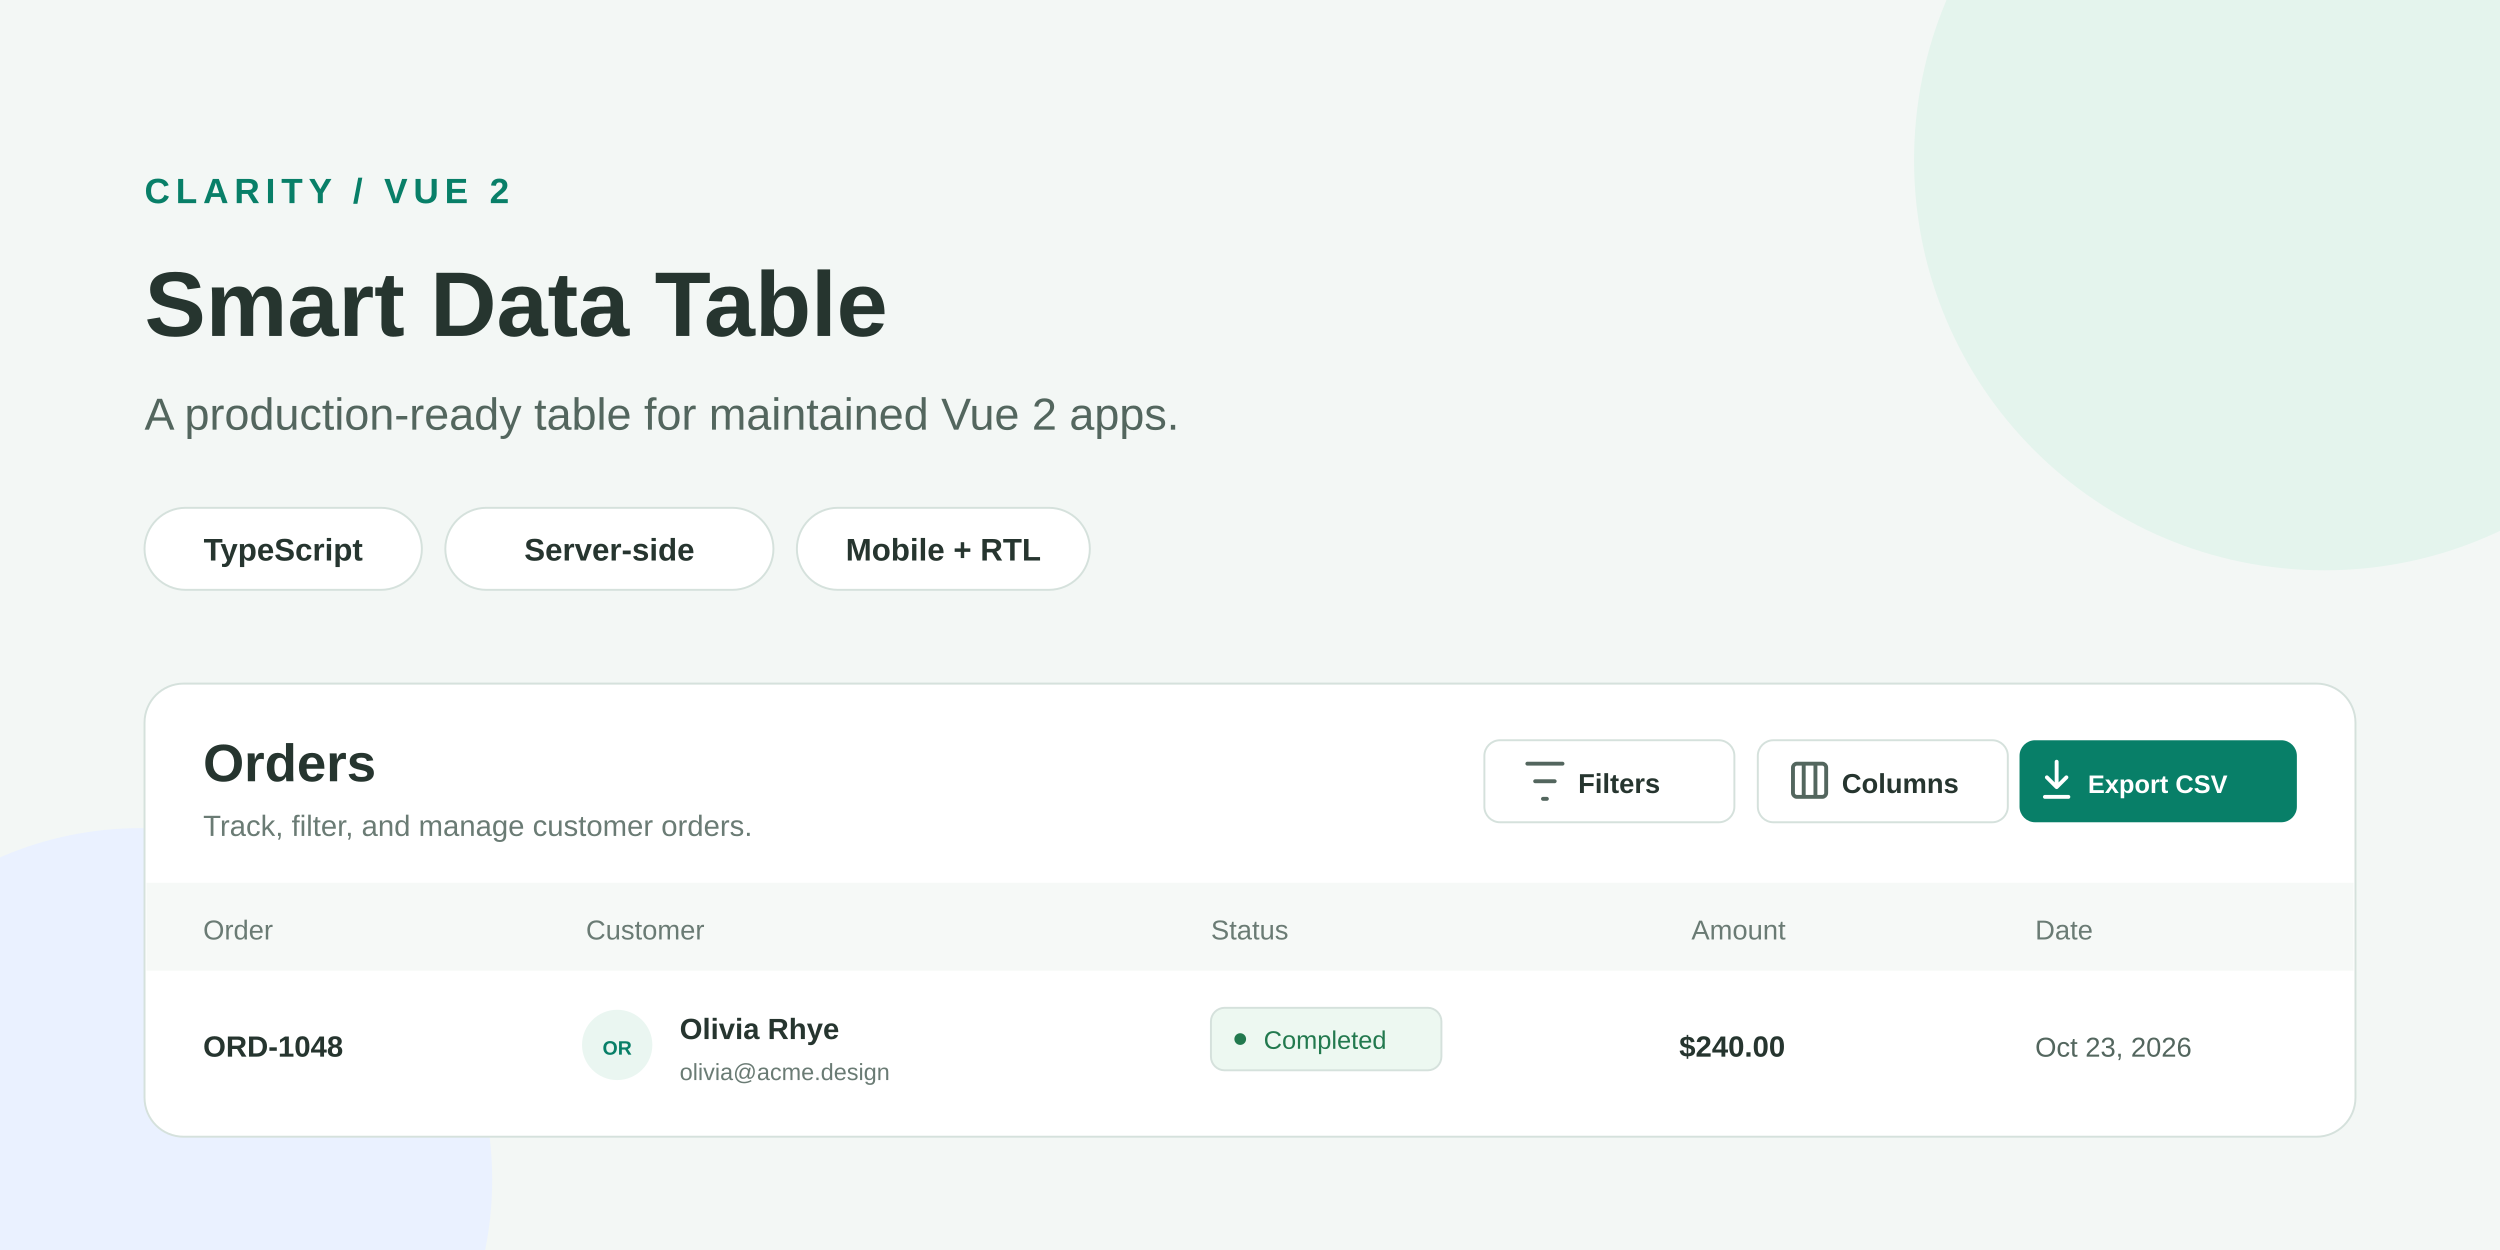
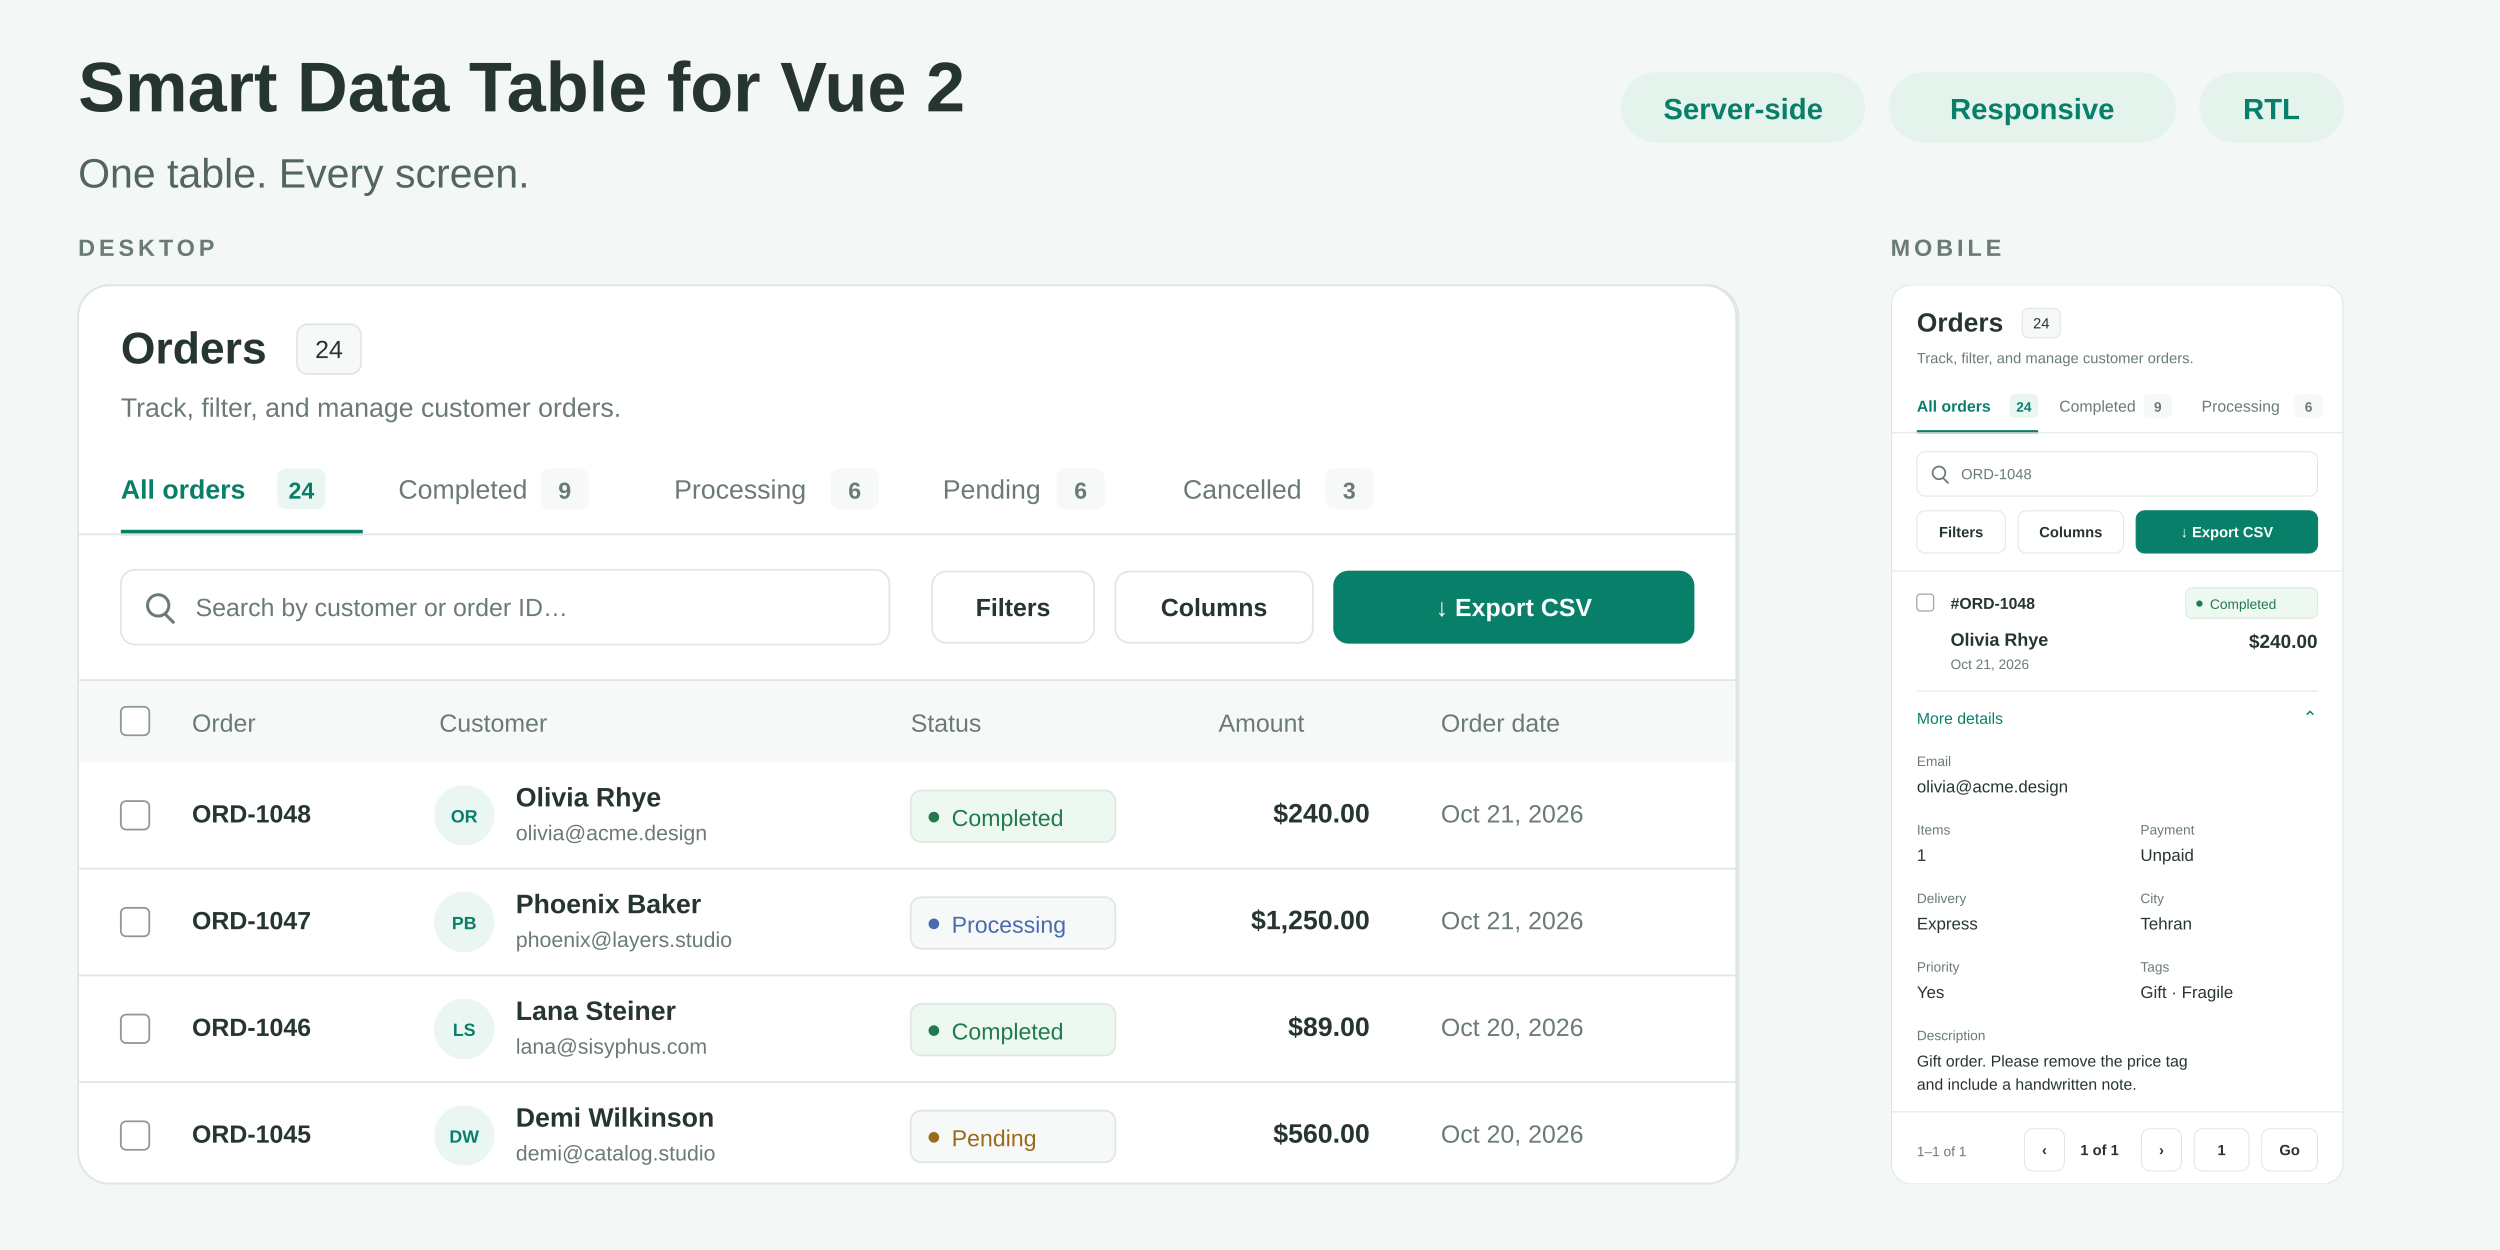
- <svg xmlns="http://www.w3.org/2000/svg" width="1280" height="640" viewBox="0 0 1280 640" role="img" aria-labelledby="title desc">
+ <svg xmlns="http://www.w3.org/2000/svg" width="1280" height="640" viewBox="0 0 1280 640" role="img" aria-labelledby="title description">
  <rect width="1280" height="640" fill="#f3f7f5" />
-   <circle cx="1190" cy="82" r="210" fill="#e4f4ed" />
-   <circle cx="72" cy="604" r="180" fill="#eaf1ff" />
  <g font-family="Arial, Helvetica, sans-serif">
-     <text x="74" y="104" fill="#087f68" font-size="18" font-weight="700" letter-spacing="3">CLARITY / VUE 2</text>
-     <text x="74" y="172" fill="#26352f" font-size="47" font-weight="700">Smart Data Table</text>
-     <text x="74" y="220" fill="#53665e" font-size="23">A production-ready table for maintained Vue 2 apps.</text>
-     <g font-size="16" font-weight="600">
-       <rect x="74" y="260" width="142" height="42" rx="21" fill="#ffffff" stroke="#d5e1dc" />
-       <text x="145" y="287" fill="#26352f" text-anchor="middle">TypeScript</text>
-       <rect x="228" y="260" width="168" height="42" rx="21" fill="#ffffff" stroke="#d5e1dc" />
-       <text x="312" y="287" fill="#26352f" text-anchor="middle">Server-side</text>
-       <rect x="408" y="260" width="150" height="42" rx="21" fill="#ffffff" stroke="#d5e1dc" />
-       <text x="483" y="287" fill="#26352f" text-anchor="middle">Mobile + RTL</text>
+     <text x="40" y="57" font-size="36" font-weight="700" fill="#26352f">Smart Data Table for Vue 2</text>
+     <text x="40" y="96" font-size="21" fill="#53665e">One table. Every screen.</text>
+     <g font-size="15" font-weight="600" text-anchor="middle" fill="#087f68">
+       <rect x="830" y="37" width="125" height="36" rx="18" fill="#e4f4ed" />
+       <text x="892.5" y="61">Server-side</text>
+       <rect x="967" y="37" width="147" height="36" rx="18" fill="#e4f4ed" />
+       <text x="1040.5" y="61">Responsive</text>
+       <rect x="1126" y="37" width="74" height="36" rx="18" fill="#e4f4ed" />
+       <text x="1163" y="61">RTL</text>
    </g>
-     <rect x="74" y="350" width="1132" height="232" rx="20" fill="#ffffff" stroke="#d5e1dc" />
-     <text x="104" y="400" fill="#26352f" font-size="27" font-weight="700">Orders</text>
-     <text x="104" y="428" fill="#6a7b74" font-size="15">Track, filter, and manage customer orders.</text>
-     <rect x="760" y="379" width="128" height="42" rx="8" fill="#ffffff" stroke="#d5e1dc" />
-     <g fill="none" stroke="#53665e" stroke-linecap="round" stroke-width="2">
-       <path d="M782 391h18M786 400h10M790 409h2" />
+     <text x="40" y="131" font-size="12" font-weight="700" letter-spacing="2" fill="#6a7b74">DESKTOP</text>
+     <text x="968" y="131" font-size="12" font-weight="700" letter-spacing="2" fill="#6a7b74">MOBILE</text>
+   </g>
+   <defs>
+     <clipPath id="desktop-frame">
+       <rect x="40" y="146" width="850" height="460" rx="16" />
+     </clipPath>
+   </defs>
+   <g clip-path="url(#desktop-frame)">
+     <svg x="40" y="146" width="850" height="460" viewBox="28 120 932 505" preserveAspectRatio="xMinYMin meet">
+       <defs>
+         <clipPath id="desktop">
+           <rect x="28" y="120" width="932" height="852" rx="18" />
+         </clipPath>
+         <clipPath id="mobile">
+           <rect x="984" y="120" width="428" height="852" rx="18" />
+         </clipPath>
+       </defs>
+       <g font-family="Arial, Helvetica, sans-serif">
+         <rect x="0" y="0" width="1440" height="1000" rx="0" fill="#f3f7f5" stroke="none" />
+         <text x="30" y="43" font-size="13" fill="#087f68" font-weight="700" letter-spacing="2">CLARITY / VUE 2</text>
+         <text x="30" y="83" font-size="32" fill="#26352f" font-weight="700">One table. Every screen.</text>
+         <text x="1384" y="80" font-size="12" fill="#6a7b74" font-weight="600" text-anchor="end" letter-spacing="1.5">DESKTOP + MOBILE</text>
+         <rect x="28" y="120" width="932" height="852" rx="18" fill="#fff" stroke="#dfe7e4" />
+         <rect x="984" y="120" width="428" height="852" rx="18" fill="#fff" stroke="#dfe7e4" />
+         <g clip-path="url(#desktop)">
+           <text x="52" y="164" font-size="25" fill="#26352f" font-weight="700">Orders</text>
+           <rect x="151" y="142" width="36" height="28" rx="6" fill="#f6f9f7" stroke="#dfe7e4" />
+           <text x="169" y="161" font-size="14" fill="#26352f" font-weight="500" text-anchor="middle">24</text>
+           <text x="52" y="194" font-size="15" fill="#6a7b74" font-weight="400">Track, filter, and manage customer orders.</text>
+           <text x="52" y="240" font-size="15" fill="#087f68" font-weight="650">All orders</text>
+           <rect x="140" y="223" width="27" height="23" rx="5" fill="#eaf6f1" stroke="none" />
+           <text x="153.5" y="240" font-size="13" fill="#087f68" font-weight="550" text-anchor="middle">24</text>
+           <path d="M52 259h136" stroke="#087f68" stroke-width="3" />
+           <text x="208" y="240" font-size="15" fill="#6a7b74" font-weight="400">Completed</text>
+           <rect x="288" y="223" width="27" height="23" rx="5" fill="#f6f9f7" stroke="none" />
+           <text x="301.5" y="240" font-size="13" fill="#6a7b74" font-weight="550" text-anchor="middle">9</text>
+           <text x="363" y="240" font-size="15" fill="#6a7b74" font-weight="400">Processing</text>
+           <rect x="451" y="223" width="27" height="23" rx="5" fill="#f6f9f7" stroke="none" />
+           <text x="464.5" y="240" font-size="13" fill="#6a7b74" font-weight="550" text-anchor="middle">6</text>
+           <text x="514" y="240" font-size="15" fill="#6a7b74" font-weight="400">Pending</text>
+           <rect x="578" y="223" width="27" height="23" rx="5" fill="#f6f9f7" stroke="none" />
+           <text x="591.5" y="240" font-size="13" fill="#6a7b74" font-weight="550" text-anchor="middle">6</text>
+           <text x="649" y="240" font-size="15" fill="#6a7b74" font-weight="400">Cancelled</text>
+           <rect x="729" y="223" width="27" height="23" rx="5" fill="#f6f9f7" stroke="none" />
+           <text x="742.5" y="240" font-size="13" fill="#6a7b74" font-weight="550" text-anchor="middle">3</text>
+           <path d="M28 260H960V260" fill="none" stroke="#dfe7e4" />
+           <rect x="52" y="280" width="432" height="42" rx="8" fill="#fff" stroke="#dfe7e4" />
+           <g stroke="#6a7b74" stroke-width="1.7" fill="none">
+             <circle cx="73" cy="300" r="6" />
+             <path d="M77 305l5 5" />
+           </g>
+           <text x="94" y="306" font-size="14" fill="#6a7b74" font-weight="400">Search by customer or order ID…</text>
+           <rect x="508" y="281" width="91" height="40" rx="8" fill="#fff" stroke="#dfe7e4" />
+           <text x="553.5" y="306" font-size="14" fill="#26352f" font-weight="550" text-anchor="middle">Filters</text>
+           <rect x="611" y="281" width="111" height="40" rx="8" fill="#fff" stroke="#dfe7e4" />
+           <text x="666.5" y="306" font-size="14" fill="#26352f" font-weight="550" text-anchor="middle">Columns</text>
+           <rect x="734" y="281" width="202" height="40" rx="8" fill="#087f68" stroke="#087f68" />
+           <text x="835" y="306" font-size="14" fill="#fff" font-weight="550" text-anchor="middle">↓  Export CSV</text>
+           <rect x="29" y="342" width="930" height="46" rx="0" fill="#f6f9f7" stroke="none" />
+           <path d="M28 342H960V342" fill="none" stroke="#dfe7e4" />
+           <rect x="52" y="357" width="16" height="16" rx="3" fill="#fff" stroke="#8b9992" />
+           <text x="92" y="371" font-size="14" fill="#6a7b74" font-weight="400">Order</text>
+           <text x="231" y="371" font-size="14" fill="#6a7b74" font-weight="400">Customer</text>
+           <text x="496" y="371" font-size="14" fill="#6a7b74" font-weight="400">Status</text>
+           <text x="669" y="371" font-size="14" fill="#6a7b74" font-weight="400">Amount</text>
+           <text x="794" y="371" font-size="14" fill="#6a7b74" font-weight="400">Order date</text>
+           <rect x="52" y="410" width="16" height="16" rx="3" fill="#fff" stroke="#8b9992" />
+           <text x="92" y="422" font-size="14" fill="#26352f" font-weight="550">ORD-1048</text>
+           <circle cx="245" cy="418" r="17" fill="#eaf6f1" />
+           <text x="245" y="422" font-size="10" fill="#087f68" font-weight="550" text-anchor="middle">OR</text>
+           <text x="274" y="413" font-size="15" fill="#26352f" font-weight="600">Olivia Rhye</text>
+           <text x="274" y="432" font-size="12" fill="#6a7b74" font-weight="400">olivia@acme.design</text>
+           <rect x="496" y="404" width="115" height="29" rx="6" fill="#edf8f1" stroke="#dfe7e4" />
+           <circle cx="509" cy="419" r="3" fill="#22794e" />
+           <text x="519" y="424" font-size="13" fill="#22794e" font-weight="500">Completed</text>
+           <text x="754" y="422" font-size="15" fill="#26352f" font-weight="550" text-anchor="end">$240.00</text>
+           <text x="794" y="422" font-size="14" fill="#6a7b74" font-weight="400">Oct 21, 2026</text>
+           <path d="M28 448H960V448" fill="none" stroke="#dfe7e4" />
+           <rect x="52" y="470" width="16" height="16" rx="3" fill="#fff" stroke="#8b9992" />
+           <text x="92" y="482" font-size="14" fill="#26352f" font-weight="550">ORD-1047</text>
+           <circle cx="245" cy="478" r="17" fill="#eaf6f1" />
+           <text x="245" y="482" font-size="10" fill="#087f68" font-weight="550" text-anchor="middle">PB</text>
+           <text x="274" y="473" font-size="15" fill="#26352f" font-weight="600">Phoenix Baker</text>
+           <text x="274" y="492" font-size="12" fill="#6a7b74" font-weight="400">phoenix@layers.studio</text>
+           <rect x="496" y="464" width="115" height="29" rx="6" fill="#f6f9f7" stroke="#dfe7e4" />
+           <circle cx="509" cy="479" r="3" fill="#486aaf" />
+           <text x="519" y="484" font-size="13" fill="#486aaf" font-weight="500">Processing</text>
+           <text x="754" y="482" font-size="15" fill="#26352f" font-weight="550" text-anchor="end">$1,250.00</text>
+           <text x="794" y="482" font-size="14" fill="#6a7b74" font-weight="400">Oct 21, 2026</text>
+           <path d="M28 508H960V508" fill="none" stroke="#dfe7e4" />
+           <rect x="52" y="530" width="16" height="16" rx="3" fill="#fff" stroke="#8b9992" />
+           <text x="92" y="542" font-size="14" fill="#26352f" font-weight="550">ORD-1046</text>
+           <circle cx="245" cy="538" r="17" fill="#eaf6f1" />
+           <text x="245" y="542" font-size="10" fill="#087f68" font-weight="550" text-anchor="middle">LS</text>
+           <text x="274" y="533" font-size="15" fill="#26352f" font-weight="600">Lana Steiner</text>
+           <text x="274" y="552" font-size="12" fill="#6a7b74" font-weight="400">lana@sisyphus.com</text>
+           <rect x="496" y="524" width="115" height="29" rx="6" fill="#edf8f1" stroke="#dfe7e4" />
+           <circle cx="509" cy="539" r="3" fill="#22794e" />
+           <text x="519" y="544" font-size="13" fill="#22794e" font-weight="500">Completed</text>
+           <text x="754" y="542" font-size="15" fill="#26352f" font-weight="550" text-anchor="end">$89.00</text>
+           <text x="794" y="542" font-size="14" fill="#6a7b74" font-weight="400">Oct 20, 2026</text>
+           <path d="M28 568H960V568" fill="none" stroke="#dfe7e4" />
+           <rect x="52" y="590" width="16" height="16" rx="3" fill="#fff" stroke="#8b9992" />
+           <text x="92" y="602" font-size="14" fill="#26352f" font-weight="550">ORD-1045</text>
+           <circle cx="245" cy="598" r="17" fill="#eaf6f1" />
+           <text x="245" y="602" font-size="10" fill="#087f68" font-weight="550" text-anchor="middle">DW</text>
+           <text x="274" y="593" font-size="15" fill="#26352f" font-weight="600">Demi Wilkinson</text>
+           <text x="274" y="612" font-size="12" fill="#6a7b74" font-weight="400">demi@catalog.studio</text>
+           <rect x="496" y="584" width="115" height="29" rx="6" fill="#f6f9f7" stroke="#dfe7e4" />
+           <circle cx="509" cy="599" r="3" fill="#996b1b" />
+           <text x="519" y="604" font-size="13" fill="#996b1b" font-weight="500">Pending</text>
+           <text x="754" y="602" font-size="15" fill="#26352f" font-weight="550" text-anchor="end">$560.00</text>
+           <text x="794" y="602" font-size="14" fill="#6a7b74" font-weight="400">Oct 20, 2026</text>
+           <path d="M28 628H960V628" fill="none" stroke="#dfe7e4" />
+           <rect x="52" y="650" width="16" height="16" rx="3" fill="#fff" stroke="#8b9992" />
+           <text x="92" y="662" font-size="14" fill="#26352f" font-weight="550">ORD-1044</text>
+           <circle cx="245" cy="658" r="17" fill="#eaf6f1" />
+           <text x="245" y="662" font-size="10" fill="#087f68" font-weight="550" text-anchor="middle">DC</text>
+           <text x="274" y="653" font-size="15" fill="#26352f" font-weight="600">Drew Cano</text>
+           <text x="274" y="672" font-size="12" fill="#6a7b74" font-weight="400">drew@circooles.com</text>
+           <rect x="496" y="644" width="115" height="29" rx="6" fill="#f6f9f7" stroke="#dfe7e4" />
+           <circle cx="509" cy="659" r="3" fill="#b24c4c" />
+           <text x="519" y="664" font-size="13" fill="#b24c4c" font-weight="500">Cancelled</text>
+           <text x="754" y="662" font-size="15" fill="#26352f" font-weight="550" text-anchor="end">$320.00</text>
+           <text x="794" y="662" font-size="14" fill="#6a7b74" font-weight="400">Oct 19, 2026</text>
+           <path d="M28 688H960V688" fill="none" stroke="#dfe7e4" />
+           <rect x="52" y="710" width="16" height="16" rx="3" fill="#fff" stroke="#8b9992" />
+           <text x="92" y="722" font-size="14" fill="#26352f" font-weight="550">ORD-1043</text>
+           <circle cx="245" cy="718" r="17" fill="#eaf6f1" />
+           <text x="245" y="722" font-size="10" fill="#087f68" font-weight="550" text-anchor="middle">NC</text>
+           <text x="274" y="713" font-size="15" fill="#26352f" font-weight="600">Natali Craig</text>
+           <text x="274" y="732" font-size="12" fill="#6a7b74" font-weight="400">natali@hourglass.app</text>
+           <rect x="496" y="704" width="115" height="29" rx="6" fill="#f6f9f7" stroke="#dfe7e4" />
+           <circle cx="509" cy="719" r="3" fill="#486aaf" />
+           <text x="519" y="724" font-size="13" fill="#486aaf" font-weight="500">Processing</text>
+           <text x="754" y="722" font-size="15" fill="#26352f" font-weight="550" text-anchor="end">$145.00</text>
+           <text x="794" y="722" font-size="14" fill="#6a7b74" font-weight="400">Oct 19, 2026</text>
+           <path d="M28 748H960V748" fill="none" stroke="#dfe7e4" />
+           <rect x="52" y="770" width="16" height="16" rx="3" fill="#fff" stroke="#8b9992" />
+           <text x="92" y="782" font-size="14" fill="#26352f" font-weight="550">ORD-1042</text>
+           <circle cx="245" cy="778" r="17" fill="#eaf6f1" />
+           <text x="245" y="782" font-size="10" fill="#087f68" font-weight="550" text-anchor="middle">OD</text>
+           <text x="274" y="773" font-size="15" fill="#26352f" font-weight="600">Orlando Diggs</text>
+           <text x="274" y="792" font-size="12" fill="#6a7b74" font-weight="400">orlando@command.design</text>
+           <rect x="496" y="764" width="115" height="29" rx="6" fill="#edf8f1" stroke="#dfe7e4" />
+           <circle cx="509" cy="779" r="3" fill="#22794e" />
+           <text x="519" y="784" font-size="13" fill="#22794e" font-weight="500">Completed</text>
+           <text x="754" y="782" font-size="15" fill="#26352f" font-weight="550" text-anchor="end">$890.00</text>
+           <text x="794" y="782" font-size="14" fill="#6a7b74" font-weight="400">Oct 18, 2026</text>
+           <path d="M28 808H960V808" fill="none" stroke="#dfe7e4" />
+           <rect x="52" y="830" width="16" height="16" rx="3" fill="#fff" stroke="#8b9992" />
+           <text x="92" y="842" font-size="14" fill="#26352f" font-weight="550">ORD-1041</text>
+           <circle cx="245" cy="838" r="17" fill="#eaf6f1" />
+           <text x="245" y="842" font-size="10" fill="#087f68" font-weight="550" text-anchor="middle">AL</text>
+           <text x="274" y="833" font-size="15" fill="#26352f" font-weight="600">Andi Lane</text>
+           <text x="274" y="852" font-size="12" fill="#6a7b74" font-weight="400">andi@quotient.co</text>
+           <rect x="496" y="824" width="115" height="29" rx="6" fill="#f6f9f7" stroke="#dfe7e4" />
+           <circle cx="509" cy="839" r="3" fill="#996b1b" />
+           <text x="519" y="844" font-size="13" fill="#996b1b" font-weight="500">Pending</text>
+           <text x="754" y="842" font-size="15" fill="#26352f" font-weight="550" text-anchor="end">$75.00</text>
+           <text x="794" y="842" font-size="14" fill="#6a7b74" font-weight="400">Oct 18, 2026</text>
+           <path d="M28 868H960V868" fill="none" stroke="#dfe7e4" />
+           <text x="52" y="910" font-size="14" fill="#6a7b74" font-weight="400">Rows per page</text>
+           <rect x="166" y="885" width="65" height="40" rx="8" fill="#fff" stroke="#dfe7e4" />
+           <text x="198.5" y="910" font-size="14" fill="#26352f" font-weight="550" text-anchor="middle">8  ⌄</text>
+           <text x="500" y="910" font-size="14" fill="#6a7b74" font-weight="400">1–8 of 24</text>
+           <rect x="595" y="885" width="40" height="40" rx="8" fill="#fff" stroke="#dfe7e4" />
+           <text x="615" y="910" font-size="14" fill="#26352f" font-weight="550" text-anchor="middle">‹</text>
+           <text x="650" y="910" font-size="14" fill="#26352f" font-weight="600">1 of 3</text>
+           <rect x="706" y="885" width="40" height="40" rx="8" fill="#fff" stroke="#dfe7e4" />
+           <text x="726" y="910" font-size="14" fill="#26352f" font-weight="550" text-anchor="middle">›</text>
+           <text x="762" y="910" font-size="13" fill="#6a7b74" font-weight="400">Go to page</text>
+           <rect x="840" y="885" width="42" height="40" rx="8" fill="#fff" stroke="#dfe7e4" />
+           <text x="861" y="910" font-size="14" fill="#26352f" font-weight="550" text-anchor="middle">1</text>
+           <rect x="892" y="885" width="44" height="40" rx="8" fill="#fff" stroke="#dfe7e4" />
+           <text x="914" y="910" font-size="14" fill="#26352f" font-weight="550" text-anchor="middle">Go</text>
+         </g>
+         <g clip-path="url(#mobile)">
+           <text x="1008" y="164" font-size="25" fill="#26352f" font-weight="700">Orders</text>
+           <rect x="1108" y="142" width="36" height="28" rx="6" fill="#f6f9f7" stroke="#dfe7e4" />
+           <text x="1126" y="161" font-size="14" fill="#26352f" font-weight="500" text-anchor="middle">24</text>
+           <text x="1008" y="194" font-size="14" fill="#6a7b74" font-weight="400">Track, filter, and manage customer orders.</text>
+           <text x="1008" y="240" font-size="15" fill="#087f68" font-weight="650">All orders</text>
+           <rect x="1096" y="223" width="27" height="23" rx="5" fill="#eaf6f1" stroke="none" />
+           <text x="1109.5" y="240" font-size="13" fill="#087f68" font-weight="550" text-anchor="middle">24</text>
+           <path d="M1008 259h115" stroke="#087f68" stroke-width="3" />
+           <text x="1143" y="240" font-size="15" fill="#6a7b74" font-weight="400">Completed</text>
+           <rect x="1223" y="223" width="27" height="23" rx="5" fill="#f6f9f7" stroke="none" />
+           <text x="1236.5" y="240" font-size="13" fill="#6a7b74" font-weight="550" text-anchor="middle">9</text>
+           <text x="1278" y="240" font-size="15" fill="#6a7b74" font-weight="400">Processing</text>
+           <rect x="1366" y="223" width="27" height="23" rx="5" fill="#f6f9f7" stroke="none" />
+           <text x="1379.5" y="240" font-size="13" fill="#6a7b74" font-weight="550" text-anchor="middle">6</text>
+           <path d="M984 260H1412V260" fill="none" stroke="#dfe7e4" />
+           <rect x="1008" y="278" width="380" height="42" rx="8" fill="#fff" stroke="#dfe7e4" />
+           <g stroke="#6a7b74" stroke-width="1.7" fill="none">
+             <circle cx="1029" cy="298" r="6" />
+             <path d="M1033 303l5 5" />
+           </g>
+           <text x="1050" y="304" font-size="14" fill="#6a7b74" font-weight="400">ORD-1048</text>
+           <rect x="1008" y="334" width="84" height="40" rx="8" fill="#fff" stroke="#dfe7e4" />
+           <text x="1050" y="359" font-size="14" fill="#26352f" font-weight="550" text-anchor="middle">Filters</text>
+           <rect x="1104" y="334" width="100" height="40" rx="8" fill="#fff" stroke="#dfe7e4" />
+           <text x="1154" y="359" font-size="14" fill="#26352f" font-weight="550" text-anchor="middle">Columns</text>
+           <rect x="1216" y="334" width="172" height="40" rx="8" fill="#087f68" stroke="#087f68" />
+           <text x="1302" y="359" font-size="14" fill="#fff" font-weight="550" text-anchor="middle">↓  Export CSV</text>
+           <path d="M984 391H1412V391" fill="none" stroke="#dfe7e4" />
+           <rect x="1008" y="413" width="16" height="16" rx="3" fill="#fff" stroke="#8b9992" />
+           <text x="1040" y="427" font-size="15" fill="#26352f" font-weight="700">#ORD-1048</text>
+           <rect x="1263" y="407" width="125" height="29" rx="6" fill="#edf8f1" stroke="#dfe7e4" />
+           <circle cx="1276" cy="422" r="3" fill="#22794e" />
+           <text x="1286" y="427" font-size="13" fill="#22794e" font-weight="500">Completed</text>
+           <text x="1040" y="462" font-size="17" fill="#26352f" font-weight="600">Olivia Rhye</text>
+           <text x="1040" y="484" font-size="13" fill="#6a7b74" font-weight="400">Oct 21, 2026</text>
+           <text x="1388" y="464" font-size="18" fill="#26352f" font-weight="650" text-anchor="end">$240.00</text>
+           <path d="M1008 505H1388V505" fill="none" stroke="#dfe7e4" />
+           <text x="1008" y="536" font-size="15" fill="#087f68" font-weight="400">More details</text>
+           <text x="1388" y="536" font-size="17" fill="#087f68" font-weight="500" text-anchor="end">⌃</text>
+           <text x="1008" y="576" font-size="13" fill="#6a7b74" font-weight="400">Email</text>
+           <text x="1008" y="601" font-size="16" fill="#26352f" font-weight="400">olivia@acme.design</text>
+           <text x="1008" y="641" font-size="13" fill="#6a7b74" font-weight="400">Items</text>
+           <text x="1008" y="666" font-size="16" fill="#26352f" font-weight="400">1</text>
+           <text x="1220" y="641" font-size="13" fill="#6a7b74" font-weight="400">Payment</text>
+           <text x="1220" y="666" font-size="16" fill="#26352f" font-weight="400">Unpaid</text>
+           <text x="1008" y="706" font-size="13" fill="#6a7b74" font-weight="400">Delivery</text>
+           <text x="1008" y="731" font-size="16" fill="#26352f" font-weight="400">Express</text>
+           <text x="1220" y="706" font-size="13" fill="#6a7b74" font-weight="400">City</text>
+           <text x="1220" y="731" font-size="16" fill="#26352f" font-weight="400">Tehran</text>
+           <text x="1008" y="771" font-size="13" fill="#6a7b74" font-weight="400">Priority</text>
+           <text x="1008" y="796" font-size="16" fill="#26352f" font-weight="400">Yes</text>
+           <text x="1220" y="771" font-size="13" fill="#6a7b74" font-weight="400">Tags</text>
+           <text x="1220" y="796" font-size="16" fill="#26352f" font-weight="400">Gift · Fragile</text>
+           <text x="1008" y="836" font-size="13" fill="#6a7b74" font-weight="400">Description</text>
+           <text x="1008" y="861" font-size="15" fill="#26352f" font-weight="400">Gift order. Please remove the price tag</text>
+           <text x="1008" y="883" font-size="15" fill="#26352f" font-weight="400">and include a handwritten note.</text>
+           <path d="M984 904H1412V904" fill="none" stroke="#dfe7e4" />
+           <text x="1008" y="946" font-size="13" fill="#6a7b74" font-weight="400">1–1 of 1</text>
+           <rect x="1110" y="920" width="38" height="40" rx="8" fill="#fff" stroke="#dfe7e4" />
+           <text x="1129" y="945" font-size="14" fill="#26352f" font-weight="550" text-anchor="middle">‹</text>
+           <text x="1163" y="945" font-size="14" fill="#26352f" font-weight="600">1 of 1</text>
+           <rect x="1221" y="920" width="38" height="40" rx="8" fill="#fff" stroke="#dfe7e4" />
+           <text x="1240" y="945" font-size="14" fill="#26352f" font-weight="550" text-anchor="middle">›</text>
+           <rect x="1271" y="920" width="52" height="40" rx="8" fill="#fff" stroke="#dfe7e4" />
+           <text x="1297" y="945" font-size="14" fill="#26352f" font-weight="550" text-anchor="middle">1</text>
+           <rect x="1335" y="920" width="53" height="40" rx="8" fill="#fff" stroke="#dfe7e4" />
+           <text x="1361.5" y="945" font-size="14" fill="#26352f" font-weight="550" text-anchor="middle">Go</text>
+         </g>
+       </g>
+     </svg>
+   </g>
+   <rect x="40" y="146" width="850" height="460" rx="16" fill="none" stroke="#dfe7e4" />
+   <svg x="968" y="146" width="232" height="460" viewBox="984 120 428 852" preserveAspectRatio="xMidYMin meet">
+     <defs>
+       <clipPath id="mobile-desktop">
+         <rect x="28" y="120" width="932" height="852" rx="18" />
+       </clipPath>
+       <clipPath id="mobile-card">
+         <rect x="984" y="120" width="428" height="852" rx="18" />
+       </clipPath>
+     </defs>
+     <g font-family="Arial, Helvetica, sans-serif">
+       <rect x="0" y="0" width="1440" height="1000" rx="0" fill="#f3f7f5" stroke="none" />
+       <text x="30" y="43" font-size="13" fill="#087f68" font-weight="700" letter-spacing="2">CLARITY / VUE 2</text>
+       <text x="30" y="83" font-size="32" fill="#26352f" font-weight="700">One table. Every screen.</text>
+       <text x="1384" y="80" font-size="12" fill="#6a7b74" font-weight="600" text-anchor="end" letter-spacing="1.5">DESKTOP + MOBILE</text>
+       <rect x="28" y="120" width="932" height="852" rx="18" fill="#fff" stroke="#dfe7e4" />
+       <rect x="984" y="120" width="428" height="852" rx="18" fill="#fff" stroke="#dfe7e4" />
+       <g clip-path="url(#mobile-desktop)">
+         <text x="52" y="164" font-size="25" fill="#26352f" font-weight="700">Orders</text>
+         <rect x="151" y="142" width="36" height="28" rx="6" fill="#f6f9f7" stroke="#dfe7e4" />
+         <text x="169" y="161" font-size="14" fill="#26352f" font-weight="500" text-anchor="middle">24</text>
+         <text x="52" y="194" font-size="15" fill="#6a7b74" font-weight="400">Track, filter, and manage customer orders.</text>
+         <text x="52" y="240" font-size="15" fill="#087f68" font-weight="650">All orders</text>
+         <rect x="140" y="223" width="27" height="23" rx="5" fill="#eaf6f1" stroke="none" />
+         <text x="153.5" y="240" font-size="13" fill="#087f68" font-weight="550" text-anchor="middle">24</text>
+         <path d="M52 259h136" stroke="#087f68" stroke-width="3" />
+         <text x="208" y="240" font-size="15" fill="#6a7b74" font-weight="400">Completed</text>
+         <rect x="288" y="223" width="27" height="23" rx="5" fill="#f6f9f7" stroke="none" />
+         <text x="301.5" y="240" font-size="13" fill="#6a7b74" font-weight="550" text-anchor="middle">9</text>
+         <text x="363" y="240" font-size="15" fill="#6a7b74" font-weight="400">Processing</text>
+         <rect x="451" y="223" width="27" height="23" rx="5" fill="#f6f9f7" stroke="none" />
+         <text x="464.5" y="240" font-size="13" fill="#6a7b74" font-weight="550" text-anchor="middle">6</text>
+         <text x="514" y="240" font-size="15" fill="#6a7b74" font-weight="400">Pending</text>
+         <rect x="578" y="223" width="27" height="23" rx="5" fill="#f6f9f7" stroke="none" />
+         <text x="591.5" y="240" font-size="13" fill="#6a7b74" font-weight="550" text-anchor="middle">6</text>
+         <text x="649" y="240" font-size="15" fill="#6a7b74" font-weight="400">Cancelled</text>
+         <rect x="729" y="223" width="27" height="23" rx="5" fill="#f6f9f7" stroke="none" />
+         <text x="742.5" y="240" font-size="13" fill="#6a7b74" font-weight="550" text-anchor="middle">3</text>
+         <path d="M28 260H960V260" fill="none" stroke="#dfe7e4" />
+         <rect x="52" y="280" width="432" height="42" rx="8" fill="#fff" stroke="#dfe7e4" />
+         <g stroke="#6a7b74" stroke-width="1.7" fill="none">
+           <circle cx="73" cy="300" r="6" />
+           <path d="M77 305l5 5" />
+         </g>
+         <text x="94" y="306" font-size="14" fill="#6a7b74" font-weight="400">Search by customer or order ID…</text>
+         <rect x="508" y="281" width="91" height="40" rx="8" fill="#fff" stroke="#dfe7e4" />
+         <text x="553.5" y="306" font-size="14" fill="#26352f" font-weight="550" text-anchor="middle">Filters</text>
+         <rect x="611" y="281" width="111" height="40" rx="8" fill="#fff" stroke="#dfe7e4" />
+         <text x="666.5" y="306" font-size="14" fill="#26352f" font-weight="550" text-anchor="middle">Columns</text>
+         <rect x="734" y="281" width="202" height="40" rx="8" fill="#087f68" stroke="#087f68" />
+         <text x="835" y="306" font-size="14" fill="#fff" font-weight="550" text-anchor="middle">↓  Export CSV</text>
+         <rect x="29" y="342" width="930" height="46" rx="0" fill="#f6f9f7" stroke="none" />
+         <path d="M28 342H960V342" fill="none" stroke="#dfe7e4" />
+         <rect x="52" y="357" width="16" height="16" rx="3" fill="#fff" stroke="#8b9992" />
+         <text x="92" y="371" font-size="14" fill="#6a7b74" font-weight="400">Order</text>
+         <text x="231" y="371" font-size="14" fill="#6a7b74" font-weight="400">Customer</text>
+         <text x="496" y="371" font-size="14" fill="#6a7b74" font-weight="400">Status</text>
+         <text x="669" y="371" font-size="14" fill="#6a7b74" font-weight="400">Amount</text>
+         <text x="794" y="371" font-size="14" fill="#6a7b74" font-weight="400">Order date</text>
+         <rect x="52" y="410" width="16" height="16" rx="3" fill="#fff" stroke="#8b9992" />
+         <text x="92" y="422" font-size="14" fill="#26352f" font-weight="550">ORD-1048</text>
+         <circle cx="245" cy="418" r="17" fill="#eaf6f1" />
+         <text x="245" y="422" font-size="10" fill="#087f68" font-weight="550" text-anchor="middle">OR</text>
+         <text x="274" y="413" font-size="15" fill="#26352f" font-weight="600">Olivia Rhye</text>
+         <text x="274" y="432" font-size="12" fill="#6a7b74" font-weight="400">olivia@acme.design</text>
+         <rect x="496" y="404" width="115" height="29" rx="6" fill="#edf8f1" stroke="#dfe7e4" />
+         <circle cx="509" cy="419" r="3" fill="#22794e" />
+         <text x="519" y="424" font-size="13" fill="#22794e" font-weight="500">Completed</text>
+         <text x="754" y="422" font-size="15" fill="#26352f" font-weight="550" text-anchor="end">$240.00</text>
+         <text x="794" y="422" font-size="14" fill="#6a7b74" font-weight="400">Oct 21, 2026</text>
+         <path d="M28 448H960V448" fill="none" stroke="#dfe7e4" />
+         <rect x="52" y="470" width="16" height="16" rx="3" fill="#fff" stroke="#8b9992" />
+         <text x="92" y="482" font-size="14" fill="#26352f" font-weight="550">ORD-1047</text>
+         <circle cx="245" cy="478" r="17" fill="#eaf6f1" />
+         <text x="245" y="482" font-size="10" fill="#087f68" font-weight="550" text-anchor="middle">PB</text>
+         <text x="274" y="473" font-size="15" fill="#26352f" font-weight="600">Phoenix Baker</text>
+         <text x="274" y="492" font-size="12" fill="#6a7b74" font-weight="400">phoenix@layers.studio</text>
+         <rect x="496" y="464" width="115" height="29" rx="6" fill="#f6f9f7" stroke="#dfe7e4" />
+         <circle cx="509" cy="479" r="3" fill="#486aaf" />
+         <text x="519" y="484" font-size="13" fill="#486aaf" font-weight="500">Processing</text>
+         <text x="754" y="482" font-size="15" fill="#26352f" font-weight="550" text-anchor="end">$1,250.00</text>
+         <text x="794" y="482" font-size="14" fill="#6a7b74" font-weight="400">Oct 21, 2026</text>
+         <path d="M28 508H960V508" fill="none" stroke="#dfe7e4" />
+         <rect x="52" y="530" width="16" height="16" rx="3" fill="#fff" stroke="#8b9992" />
+         <text x="92" y="542" font-size="14" fill="#26352f" font-weight="550">ORD-1046</text>
+         <circle cx="245" cy="538" r="17" fill="#eaf6f1" />
+         <text x="245" y="542" font-size="10" fill="#087f68" font-weight="550" text-anchor="middle">LS</text>
+         <text x="274" y="533" font-size="15" fill="#26352f" font-weight="600">Lana Steiner</text>
+         <text x="274" y="552" font-size="12" fill="#6a7b74" font-weight="400">lana@sisyphus.com</text>
+         <rect x="496" y="524" width="115" height="29" rx="6" fill="#edf8f1" stroke="#dfe7e4" />
+         <circle cx="509" cy="539" r="3" fill="#22794e" />
+         <text x="519" y="544" font-size="13" fill="#22794e" font-weight="500">Completed</text>
+         <text x="754" y="542" font-size="15" fill="#26352f" font-weight="550" text-anchor="end">$89.00</text>
+         <text x="794" y="542" font-size="14" fill="#6a7b74" font-weight="400">Oct 20, 2026</text>
+         <path d="M28 568H960V568" fill="none" stroke="#dfe7e4" />
+         <rect x="52" y="590" width="16" height="16" rx="3" fill="#fff" stroke="#8b9992" />
+         <text x="92" y="602" font-size="14" fill="#26352f" font-weight="550">ORD-1045</text>
+         <circle cx="245" cy="598" r="17" fill="#eaf6f1" />
+         <text x="245" y="602" font-size="10" fill="#087f68" font-weight="550" text-anchor="middle">DW</text>
+         <text x="274" y="593" font-size="15" fill="#26352f" font-weight="600">Demi Wilkinson</text>
+         <text x="274" y="612" font-size="12" fill="#6a7b74" font-weight="400">demi@catalog.studio</text>
+         <rect x="496" y="584" width="115" height="29" rx="6" fill="#f6f9f7" stroke="#dfe7e4" />
+         <circle cx="509" cy="599" r="3" fill="#996b1b" />
+         <text x="519" y="604" font-size="13" fill="#996b1b" font-weight="500">Pending</text>
+         <text x="754" y="602" font-size="15" fill="#26352f" font-weight="550" text-anchor="end">$560.00</text>
+         <text x="794" y="602" font-size="14" fill="#6a7b74" font-weight="400">Oct 20, 2026</text>
+         <path d="M28 628H960V628" fill="none" stroke="#dfe7e4" />
+         <rect x="52" y="650" width="16" height="16" rx="3" fill="#fff" stroke="#8b9992" />
+         <text x="92" y="662" font-size="14" fill="#26352f" font-weight="550">ORD-1044</text>
+         <circle cx="245" cy="658" r="17" fill="#eaf6f1" />
+         <text x="245" y="662" font-size="10" fill="#087f68" font-weight="550" text-anchor="middle">DC</text>
+         <text x="274" y="653" font-size="15" fill="#26352f" font-weight="600">Drew Cano</text>
+         <text x="274" y="672" font-size="12" fill="#6a7b74" font-weight="400">drew@circooles.com</text>
+         <rect x="496" y="644" width="115" height="29" rx="6" fill="#f6f9f7" stroke="#dfe7e4" />
+         <circle cx="509" cy="659" r="3" fill="#b24c4c" />
+         <text x="519" y="664" font-size="13" fill="#b24c4c" font-weight="500">Cancelled</text>
+         <text x="754" y="662" font-size="15" fill="#26352f" font-weight="550" text-anchor="end">$320.00</text>
+         <text x="794" y="662" font-size="14" fill="#6a7b74" font-weight="400">Oct 19, 2026</text>
+         <path d="M28 688H960V688" fill="none" stroke="#dfe7e4" />
+         <rect x="52" y="710" width="16" height="16" rx="3" fill="#fff" stroke="#8b9992" />
+         <text x="92" y="722" font-size="14" fill="#26352f" font-weight="550">ORD-1043</text>
+         <circle cx="245" cy="718" r="17" fill="#eaf6f1" />
+         <text x="245" y="722" font-size="10" fill="#087f68" font-weight="550" text-anchor="middle">NC</text>
+         <text x="274" y="713" font-size="15" fill="#26352f" font-weight="600">Natali Craig</text>
+         <text x="274" y="732" font-size="12" fill="#6a7b74" font-weight="400">natali@hourglass.app</text>
+         <rect x="496" y="704" width="115" height="29" rx="6" fill="#f6f9f7" stroke="#dfe7e4" />
+         <circle cx="509" cy="719" r="3" fill="#486aaf" />
+         <text x="519" y="724" font-size="13" fill="#486aaf" font-weight="500">Processing</text>
+         <text x="754" y="722" font-size="15" fill="#26352f" font-weight="550" text-anchor="end">$145.00</text>
+         <text x="794" y="722" font-size="14" fill="#6a7b74" font-weight="400">Oct 19, 2026</text>
+         <path d="M28 748H960V748" fill="none" stroke="#dfe7e4" />
+         <rect x="52" y="770" width="16" height="16" rx="3" fill="#fff" stroke="#8b9992" />
+         <text x="92" y="782" font-size="14" fill="#26352f" font-weight="550">ORD-1042</text>
+         <circle cx="245" cy="778" r="17" fill="#eaf6f1" />
+         <text x="245" y="782" font-size="10" fill="#087f68" font-weight="550" text-anchor="middle">OD</text>
+         <text x="274" y="773" font-size="15" fill="#26352f" font-weight="600">Orlando Diggs</text>
+         <text x="274" y="792" font-size="12" fill="#6a7b74" font-weight="400">orlando@command.design</text>
+         <rect x="496" y="764" width="115" height="29" rx="6" fill="#edf8f1" stroke="#dfe7e4" />
+         <circle cx="509" cy="779" r="3" fill="#22794e" />
+         <text x="519" y="784" font-size="13" fill="#22794e" font-weight="500">Completed</text>
+         <text x="754" y="782" font-size="15" fill="#26352f" font-weight="550" text-anchor="end">$890.00</text>
+         <text x="794" y="782" font-size="14" fill="#6a7b74" font-weight="400">Oct 18, 2026</text>
+         <path d="M28 808H960V808" fill="none" stroke="#dfe7e4" />
+         <rect x="52" y="830" width="16" height="16" rx="3" fill="#fff" stroke="#8b9992" />
+         <text x="92" y="842" font-size="14" fill="#26352f" font-weight="550">ORD-1041</text>
+         <circle cx="245" cy="838" r="17" fill="#eaf6f1" />
+         <text x="245" y="842" font-size="10" fill="#087f68" font-weight="550" text-anchor="middle">AL</text>
+         <text x="274" y="833" font-size="15" fill="#26352f" font-weight="600">Andi Lane</text>
+         <text x="274" y="852" font-size="12" fill="#6a7b74" font-weight="400">andi@quotient.co</text>
+         <rect x="496" y="824" width="115" height="29" rx="6" fill="#f6f9f7" stroke="#dfe7e4" />
+         <circle cx="509" cy="839" r="3" fill="#996b1b" />
+         <text x="519" y="844" font-size="13" fill="#996b1b" font-weight="500">Pending</text>
+         <text x="754" y="842" font-size="15" fill="#26352f" font-weight="550" text-anchor="end">$75.00</text>
+         <text x="794" y="842" font-size="14" fill="#6a7b74" font-weight="400">Oct 18, 2026</text>
+         <path d="M28 868H960V868" fill="none" stroke="#dfe7e4" />
+         <text x="52" y="910" font-size="14" fill="#6a7b74" font-weight="400">Rows per page</text>
+         <rect x="166" y="885" width="65" height="40" rx="8" fill="#fff" stroke="#dfe7e4" />
+         <text x="198.5" y="910" font-size="14" fill="#26352f" font-weight="550" text-anchor="middle">8  ⌄</text>
+         <text x="500" y="910" font-size="14" fill="#6a7b74" font-weight="400">1–8 of 24</text>
+         <rect x="595" y="885" width="40" height="40" rx="8" fill="#fff" stroke="#dfe7e4" />
+         <text x="615" y="910" font-size="14" fill="#26352f" font-weight="550" text-anchor="middle">‹</text>
+         <text x="650" y="910" font-size="14" fill="#26352f" font-weight="600">1 of 3</text>
+         <rect x="706" y="885" width="40" height="40" rx="8" fill="#fff" stroke="#dfe7e4" />
+         <text x="726" y="910" font-size="14" fill="#26352f" font-weight="550" text-anchor="middle">›</text>
+         <text x="762" y="910" font-size="13" fill="#6a7b74" font-weight="400">Go to page</text>
+         <rect x="840" y="885" width="42" height="40" rx="8" fill="#fff" stroke="#dfe7e4" />
+         <text x="861" y="910" font-size="14" fill="#26352f" font-weight="550" text-anchor="middle">1</text>
+         <rect x="892" y="885" width="44" height="40" rx="8" fill="#fff" stroke="#dfe7e4" />
+         <text x="914" y="910" font-size="14" fill="#26352f" font-weight="550" text-anchor="middle">Go</text>
+       </g>
+       <g clip-path="url(#mobile-card)">
+         <text x="1008" y="164" font-size="25" fill="#26352f" font-weight="700">Orders</text>
+         <rect x="1108" y="142" width="36" height="28" rx="6" fill="#f6f9f7" stroke="#dfe7e4" />
+         <text x="1126" y="161" font-size="14" fill="#26352f" font-weight="500" text-anchor="middle">24</text>
+         <text x="1008" y="194" font-size="14" fill="#6a7b74" font-weight="400">Track, filter, and manage customer orders.</text>
+         <text x="1008" y="240" font-size="15" fill="#087f68" font-weight="650">All orders</text>
+         <rect x="1096" y="223" width="27" height="23" rx="5" fill="#eaf6f1" stroke="none" />
+         <text x="1109.5" y="240" font-size="13" fill="#087f68" font-weight="550" text-anchor="middle">24</text>
+         <path d="M1008 259h115" stroke="#087f68" stroke-width="3" />
+         <text x="1143" y="240" font-size="15" fill="#6a7b74" font-weight="400">Completed</text>
+         <rect x="1223" y="223" width="27" height="23" rx="5" fill="#f6f9f7" stroke="none" />
+         <text x="1236.5" y="240" font-size="13" fill="#6a7b74" font-weight="550" text-anchor="middle">9</text>
+         <text x="1278" y="240" font-size="15" fill="#6a7b74" font-weight="400">Processing</text>
+         <rect x="1366" y="223" width="27" height="23" rx="5" fill="#f6f9f7" stroke="none" />
+         <text x="1379.5" y="240" font-size="13" fill="#6a7b74" font-weight="550" text-anchor="middle">6</text>
+         <path d="M984 260H1412V260" fill="none" stroke="#dfe7e4" />
+         <rect x="1008" y="278" width="380" height="42" rx="8" fill="#fff" stroke="#dfe7e4" />
+         <g stroke="#6a7b74" stroke-width="1.7" fill="none">
+           <circle cx="1029" cy="298" r="6" />
+           <path d="M1033 303l5 5" />
+         </g>
+         <text x="1050" y="304" font-size="14" fill="#6a7b74" font-weight="400">ORD-1048</text>
+         <rect x="1008" y="334" width="84" height="40" rx="8" fill="#fff" stroke="#dfe7e4" />
+         <text x="1050" y="359" font-size="14" fill="#26352f" font-weight="550" text-anchor="middle">Filters</text>
+         <rect x="1104" y="334" width="100" height="40" rx="8" fill="#fff" stroke="#dfe7e4" />
+         <text x="1154" y="359" font-size="14" fill="#26352f" font-weight="550" text-anchor="middle">Columns</text>
+         <rect x="1216" y="334" width="172" height="40" rx="8" fill="#087f68" stroke="#087f68" />
+         <text x="1302" y="359" font-size="14" fill="#fff" font-weight="550" text-anchor="middle">↓  Export CSV</text>
+         <path d="M984 391H1412V391" fill="none" stroke="#dfe7e4" />
+         <rect x="1008" y="413" width="16" height="16" rx="3" fill="#fff" stroke="#8b9992" />
+         <text x="1040" y="427" font-size="15" fill="#26352f" font-weight="700">#ORD-1048</text>
+         <rect x="1263" y="407" width="125" height="29" rx="6" fill="#edf8f1" stroke="#dfe7e4" />
+         <circle cx="1276" cy="422" r="3" fill="#22794e" />
+         <text x="1286" y="427" font-size="13" fill="#22794e" font-weight="500">Completed</text>
+         <text x="1040" y="462" font-size="17" fill="#26352f" font-weight="600">Olivia Rhye</text>
+         <text x="1040" y="484" font-size="13" fill="#6a7b74" font-weight="400">Oct 21, 2026</text>
+         <text x="1388" y="464" font-size="18" fill="#26352f" font-weight="650" text-anchor="end">$240.00</text>
+         <path d="M1008 505H1388V505" fill="none" stroke="#dfe7e4" />
+         <text x="1008" y="536" font-size="15" fill="#087f68" font-weight="400">More details</text>
+         <text x="1388" y="536" font-size="17" fill="#087f68" font-weight="500" text-anchor="end">⌃</text>
+         <text x="1008" y="576" font-size="13" fill="#6a7b74" font-weight="400">Email</text>
+         <text x="1008" y="601" font-size="16" fill="#26352f" font-weight="400">olivia@acme.design</text>
+         <text x="1008" y="641" font-size="13" fill="#6a7b74" font-weight="400">Items</text>
+         <text x="1008" y="666" font-size="16" fill="#26352f" font-weight="400">1</text>
+         <text x="1220" y="641" font-size="13" fill="#6a7b74" font-weight="400">Payment</text>
+         <text x="1220" y="666" font-size="16" fill="#26352f" font-weight="400">Unpaid</text>
+         <text x="1008" y="706" font-size="13" fill="#6a7b74" font-weight="400">Delivery</text>
+         <text x="1008" y="731" font-size="16" fill="#26352f" font-weight="400">Express</text>
+         <text x="1220" y="706" font-size="13" fill="#6a7b74" font-weight="400">City</text>
+         <text x="1220" y="731" font-size="16" fill="#26352f" font-weight="400">Tehran</text>
+         <text x="1008" y="771" font-size="13" fill="#6a7b74" font-weight="400">Priority</text>
+         <text x="1008" y="796" font-size="16" fill="#26352f" font-weight="400">Yes</text>
+         <text x="1220" y="771" font-size="13" fill="#6a7b74" font-weight="400">Tags</text>
+         <text x="1220" y="796" font-size="16" fill="#26352f" font-weight="400">Gift · Fragile</text>
+         <text x="1008" y="836" font-size="13" fill="#6a7b74" font-weight="400">Description</text>
+         <text x="1008" y="861" font-size="15" fill="#26352f" font-weight="400">Gift order. Please remove the price tag</text>
+         <text x="1008" y="883" font-size="15" fill="#26352f" font-weight="400">and include a handwritten note.</text>
+         <path d="M984 904H1412V904" fill="none" stroke="#dfe7e4" />
+         <text x="1008" y="946" font-size="13" fill="#6a7b74" font-weight="400">1–1 of 1</text>
+         <rect x="1110" y="920" width="38" height="40" rx="8" fill="#fff" stroke="#dfe7e4" />
+         <text x="1129" y="945" font-size="14" fill="#26352f" font-weight="550" text-anchor="middle">‹</text>
+         <text x="1163" y="945" font-size="14" fill="#26352f" font-weight="600">1 of 1</text>
+         <rect x="1221" y="920" width="38" height="40" rx="8" fill="#fff" stroke="#dfe7e4" />
+         <text x="1240" y="945" font-size="14" fill="#26352f" font-weight="550" text-anchor="middle">›</text>
+         <rect x="1271" y="920" width="52" height="40" rx="8" fill="#fff" stroke="#dfe7e4" />
+         <text x="1297" y="945" font-size="14" fill="#26352f" font-weight="550" text-anchor="middle">1</text>
+         <rect x="1335" y="920" width="53" height="40" rx="8" fill="#fff" stroke="#dfe7e4" />
+         <text x="1361.5" y="945" font-size="14" fill="#26352f" font-weight="550" text-anchor="middle">Go</text>
+       </g>
    </g>
-     <text x="808" y="406" fill="#26352f" font-size="14" font-weight="600">Filters</text>
-     <rect x="900" y="379" width="128" height="42" rx="8" fill="#ffffff" stroke="#d5e1dc" />
-     <g fill="none" stroke="#53665e" stroke-width="2">
-       <rect x="918" y="391" width="17" height="17" rx="2" />
-       <path d="M923.5 391v17M929.5 391v17" />
-     </g>
-     <text x="943" y="406" fill="#26352f" font-size="14" font-weight="600">Columns</text>
-     <rect x="1034" y="379" width="142" height="42" rx="8" fill="#087f68" />
-     <g fill="none" stroke="#ffffff" stroke-linecap="round" stroke-linejoin="round" stroke-width="2">
-       <path d="M1053 390v12M1048 398l5 5 5-5M1047 408h12" />
-     </g>
-     <text x="1069" y="406" fill="#ffffff" font-size="13" font-weight="600">Export CSV</text>
-     <rect x="75" y="452" width="1130" height="45" fill="#f6f9f7" />
-     <text x="104" y="481" fill="#6a7b74" font-size="14">Order</text>
-     <text x="300" y="481" fill="#6a7b74" font-size="14">Customer</text>
-     <text x="620" y="481" fill="#6a7b74" font-size="14">Status</text>
-     <text x="866" y="481" fill="#6a7b74" font-size="14">Amount</text>
-     <text x="1042" y="481" fill="#6a7b74" font-size="14">Date</text>
-     <text x="104" y="541" fill="#26352f" font-size="15" font-weight="600">ORD-1048</text>
-     <circle cx="316" cy="535" r="18" fill="#eaf6f1" />
-     <text x="316" y="540" fill="#087f68" font-size="10" font-weight="700" text-anchor="middle">OR</text>
-     <text x="348" y="532" fill="#26352f" font-size="15" font-weight="600">Olivia Rhye</text>
-     <text x="348" y="553" fill="#6a7b74" font-size="12">olivia@acme.design</text>
-     <rect x="620" y="516" width="118" height="32" rx="7" fill="#edf8f1" stroke="#d5e1dc" />
-     <circle cx="635" cy="532" r="3" fill="#22794e" />
-     <text x="647" y="537" fill="#22794e" font-size="13">Completed</text>
-     <text x="914" y="541" fill="#26352f" font-size="15" font-weight="600" text-anchor="end">$240.00</text>
-     <text x="1042" y="541" fill="#53665e" font-size="14">Oct 23, 2026</text>
-   </g>
+   </svg>
</svg>
